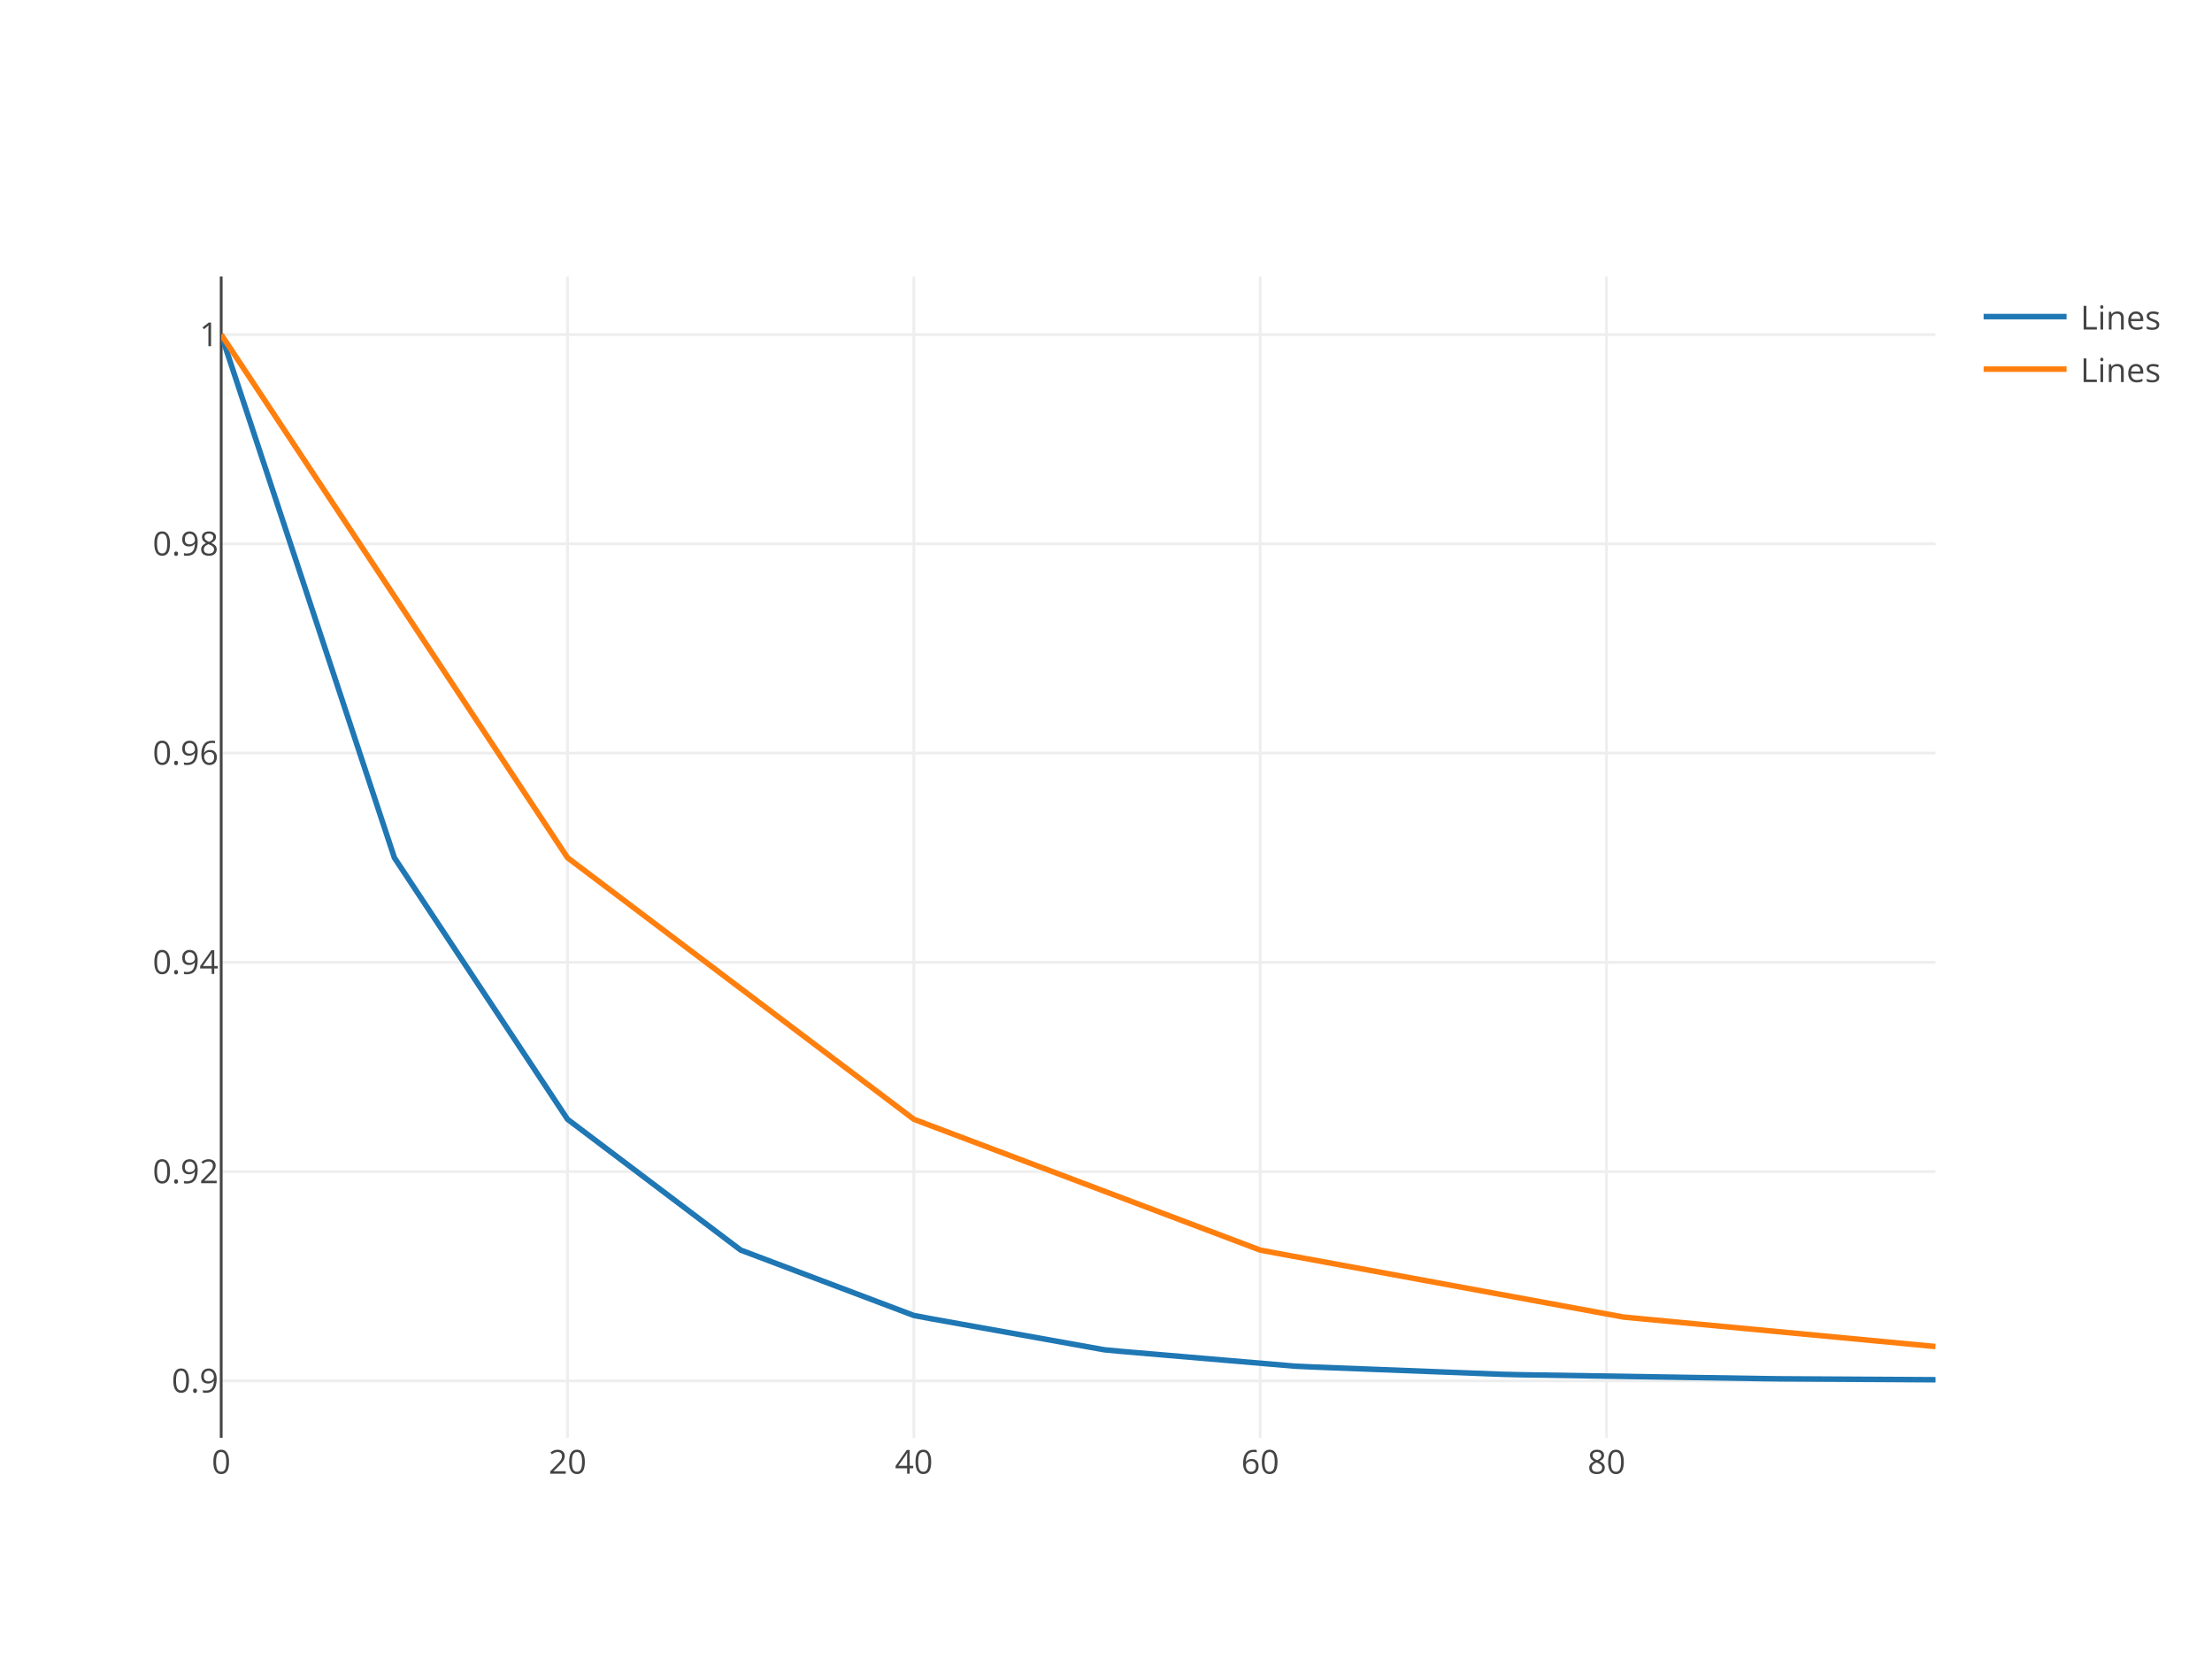
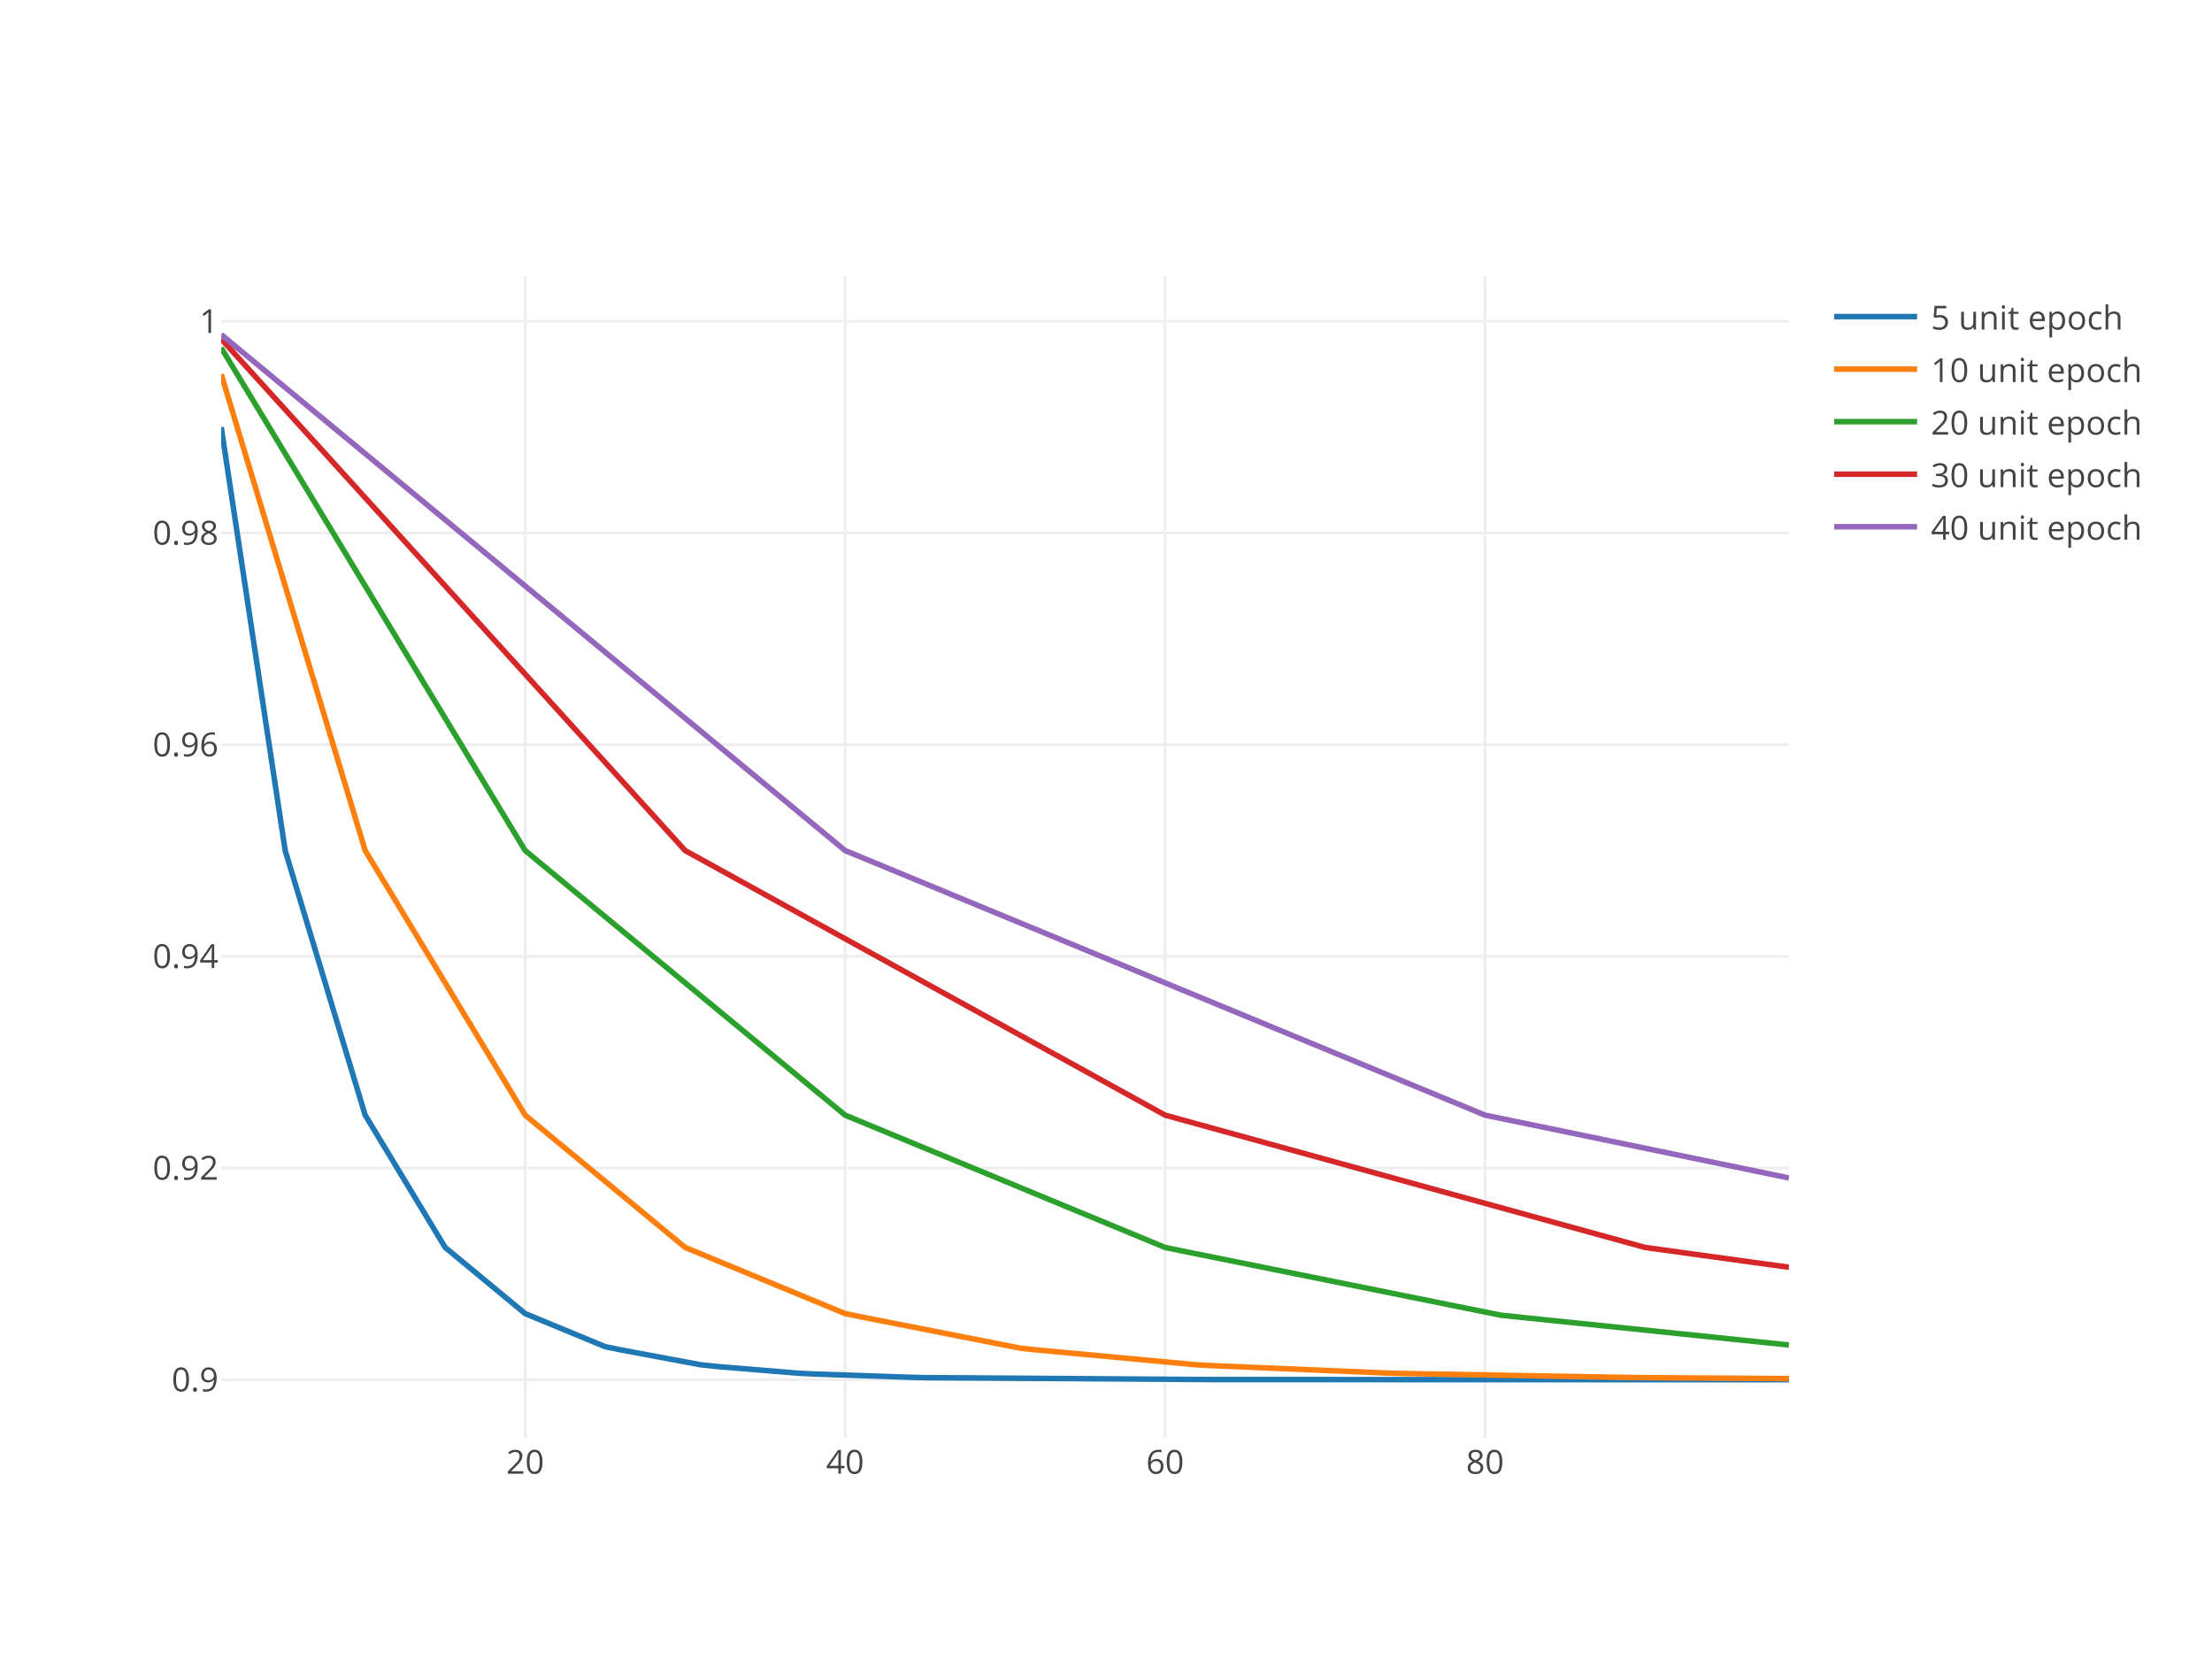
<svg xmlns="http://www.w3.org/2000/svg" class="main-svg" width="800" height="600" style="" viewBox="0 0 800 600">
  <rect x="0" y="0" width="800" height="600" style="fill: rgb(255, 255, 255); fill-opacity: 1;" />
-   <defs id="defs-6aae34">
+   <defs id="defs-c86648">
    <g class="clips">
-       <clipPath id="clip6aae34xyplot" class="plotclip">
-         <rect width="620" height="420" />
-       </clipPath>
-       <clipPath class="axesclip" id="clip6aae34x">
-         <rect x="80" y="0" width="620" height="600" />
-       </clipPath>
-       <clipPath class="axesclip" id="clip6aae34y">
+       <clipPath id="clipc86648xyplot" class="plotclip">
+         <rect width="567" height="420" />
+       </clipPath>
+       <clipPath class="axesclip" id="clipc86648x">
+         <rect x="80" y="0" width="567" height="600" />
+       </clipPath>
+       <clipPath class="axesclip" id="clipc86648y">
        <rect x="0" y="100" width="800" height="420" />
      </clipPath>
-       <clipPath class="axesclip" id="clip6aae34xy">
-         <rect x="80" y="100" width="620" height="420" />
+       <clipPath class="axesclip" id="clipc86648xy">
+         <rect x="80" y="100" width="567" height="420" />
      </clipPath>
    </g>
    <g class="gradients" />
  </defs>
  <g class="bglayer" />
  <g class="layer-below">
    <g class="imagelayer" />
    <g class="shapelayer" />
  </g>
  <g class="cartesianlayer">
    <g class="subplot xy">
      <g class="layer-subplot">
        <g class="shapelayer" />
        <g class="imagelayer" />
      </g>
      <g class="gridlayer">
        <g class="x">
-           <path class="xgrid crisp" transform="translate(205.25,0)" d="M0,100v420" style="stroke: rgb(238, 238, 238); stroke-opacity: 1; stroke-width: 1px;" />
-           <path class="xgrid crisp" transform="translate(330.51,0)" d="M0,100v420" style="stroke: rgb(238, 238, 238); stroke-opacity: 1; stroke-width: 1px;" />
-           <path class="xgrid crisp" transform="translate(455.76,0)" d="M0,100v420" style="stroke: rgb(238, 238, 238); stroke-opacity: 1; stroke-width: 1px;" />
-           <path class="xgrid crisp" transform="translate(581.01,0)" d="M0,100v420" style="stroke: rgb(238, 238, 238); stroke-opacity: 1; stroke-width: 1px;" />
+           <path class="xgrid crisp" transform="translate(189.93,0)" d="M0,100v420" style="stroke: rgb(238, 238, 238); stroke-opacity: 1; stroke-width: 1px;" />
+           <path class="xgrid crisp" transform="translate(305.64,0)" d="M0,100v420" style="stroke: rgb(238, 238, 238); stroke-opacity: 1; stroke-width: 1px;" />
+           <path class="xgrid crisp" transform="translate(421.36,0)" d="M0,100v420" style="stroke: rgb(238, 238, 238); stroke-opacity: 1; stroke-width: 1px;" />
+           <path class="xgrid crisp" transform="translate(537.07,0)" d="M0,100v420" style="stroke: rgb(238, 238, 238); stroke-opacity: 1; stroke-width: 1px;" />
        </g>
        <g class="y">
-           <path class="ygrid crisp" transform="translate(0,499.41)" d="M80,0h620" style="stroke: rgb(238, 238, 238); stroke-opacity: 1; stroke-width: 1px;" />
-           <path class="ygrid crisp" transform="translate(0,423.73)" d="M80,0h620" style="stroke: rgb(238, 238, 238); stroke-opacity: 1; stroke-width: 1px;" />
-           <path class="ygrid crisp" transform="translate(0,348.04)" d="M80,0h620" style="stroke: rgb(238, 238, 238); stroke-opacity: 1; stroke-width: 1px;" />
-           <path class="ygrid crisp" transform="translate(0,272.36)" d="M80,0h620" style="stroke: rgb(238, 238, 238); stroke-opacity: 1; stroke-width: 1px;" />
-           <path class="ygrid crisp" transform="translate(0,196.68)" d="M80,0h620" style="stroke: rgb(238, 238, 238); stroke-opacity: 1; stroke-width: 1px;" />
-           <path class="ygrid crisp" transform="translate(0,121)" d="M80,0h620" style="stroke: rgb(238, 238, 238); stroke-opacity: 1; stroke-width: 1px;" />
-         </g>
-       </g>
-       <g class="zerolinelayer">
-         <path class="xzl zl crisp" transform="translate(80,0)" d="M0,100v420" style="stroke: rgb(68, 68, 68); stroke-opacity: 1; stroke-width: 1px;" />
-       </g>
+           <path class="ygrid crisp" transform="translate(0,499)" d="M80,0h567" style="stroke: rgb(238, 238, 238); stroke-opacity: 1; stroke-width: 1px;" />
+           <path class="ygrid crisp" transform="translate(0,422.44)" d="M80,0h567" style="stroke: rgb(238, 238, 238); stroke-opacity: 1; stroke-width: 1px;" />
+           <path class="ygrid crisp" transform="translate(0,345.89)" d="M80,0h567" style="stroke: rgb(238, 238, 238); stroke-opacity: 1; stroke-width: 1px;" />
+           <path class="ygrid crisp" transform="translate(0,269.33)" d="M80,0h567" style="stroke: rgb(238, 238, 238); stroke-opacity: 1; stroke-width: 1px;" />
+           <path class="ygrid crisp" transform="translate(0,192.77)" d="M80,0h567" style="stroke: rgb(238, 238, 238); stroke-opacity: 1; stroke-width: 1px;" />
+           <path class="ygrid crisp" transform="translate(0,116.22)" d="M80,0h567" style="stroke: rgb(238, 238, 238); stroke-opacity: 1; stroke-width: 1px;" />
+         </g>
+       </g>
+       <g class="zerolinelayer" />
      <path class="xlines-below" />
      <path class="ylines-below" />
      <g class="overlines-below" />
      <g class="xaxislayer-below" />
      <g class="yaxislayer-below" />
      <g class="overaxes-below" />
-       <g class="plot" transform="translate(80,100)" clip-path="url('#clip6aae34xyplot')">
+       <g class="plot" transform="translate(80,100)" clip-path="url('#clipc86648xyplot')">
        <g class="scatterlayer mlayer">
-           <g class="trace scatter trace0d8da2" style="stroke-miterlimit: 2; opacity: 1;">
-             <g class="fills" />
-             <g class="errorbars" />
-             <g class="lines">
-               <path class="js-line" d="M0,21L62.63,210.2L68.89,219.66L125.25,304.8L131.52,309.53L187.88,352.11L194.14,354.47L250.51,375.76L256.77,376.94L319.39,388.17L325.66,388.76L388.28,394.09L394.55,394.38L463.43,397.04L469.7,397.19L557.37,398.59L563.64,398.67L620,399" style="vector-effect: non-scaling-stroke; fill: none; stroke: rgb(31, 119, 180); stroke-opacity: 1; stroke-width: 2px; opacity: 1;" />
-             </g>
-             <g class="points" />
-             <g class="text" />
-           </g>
-           <g class="trace scatter trace53b084" style="stroke-miterlimit: 2; opacity: 1;">
-             <g class="fills" />
-             <g class="errorbars" />
-             <g class="lines">
-               <path class="js-line" d="M0,21L125.25,210.2L131.52,214.93L250.51,304.8L256.77,307.17L375.76,352.11L382.02,353.29L507.27,376.35L513.54,376.94L620,386.99" style="vector-effect: non-scaling-stroke; fill: none; stroke: rgb(255, 127, 14); stroke-opacity: 1; stroke-width: 2px; opacity: 1;" />
+           <g class="trace scatter trace511519" style="stroke-miterlimit: 2; opacity: 1;">
+             <g class="fills" />
+             <g class="errorbars" />
+             <g class="lines">
+               <path class="js-line" d="M0,54.49L23.14,207.61L28.93,226.75L52.07,303.3L57.86,312.87L81,351.15L86.79,355.94L109.93,375.08L115.71,377.47L138.86,387.04L144.64,388.23L173.57,393.62L179.36,394.22L208.29,396.61L214.07,396.91L248.79,398.1L254.57,398.25L358.71,398.94L364.5,398.94L567,399" style="vector-effect: non-scaling-stroke; fill: none; stroke: rgb(31, 119, 180); stroke-opacity: 1; stroke-width: 2px; opacity: 1;" />
+             </g>
+             <g class="points" />
+             <g class="text" />
+           </g>
+           <g class="trace scatter tracee82f7d" style="stroke-miterlimit: 2; opacity: 1;">
+             <g class="fills" />
+             <g class="errorbars" />
+             <g class="lines">
+               <path class="js-line" d="M0,35.35L52.07,207.61L57.86,217.18L109.93,303.3L115.71,308.09L167.79,351.15L173.57,353.54L225.64,375.08L231.43,376.27L289.29,387.64L295.07,388.23L352.93,393.62L358.71,393.92L422.36,396.61L428.14,396.76L509.14,398.18L514.93,398.25L567,398.59" style="vector-effect: non-scaling-stroke; fill: none; stroke: rgb(255, 127, 14); stroke-opacity: 1; stroke-width: 2px; opacity: 1;" />
+             </g>
+             <g class="points" />
+             <g class="text" />
+           </g>
+           <g class="trace scatter traced33f00" style="stroke-miterlimit: 2; opacity: 1;">
+             <g class="fills" />
+             <g class="errorbars" />
+             <g class="lines">
+               <path class="js-line" d="M0,25.78L109.93,207.61L115.71,212.39L225.64,303.3L231.43,305.7L341.36,351.15L347.14,352.35L462.86,375.67L468.64,376.27L567,386.44" style="vector-effect: non-scaling-stroke; fill: none; stroke: rgb(44, 160, 44); stroke-opacity: 1; stroke-width: 2px; opacity: 1;" />
+             </g>
+             <g class="points" />
+             <g class="text" />
+           </g>
+           <g class="trace scatter trace6b724b" style="stroke-miterlimit: 2; opacity: 1;">
+             <g class="fills" />
+             <g class="errorbars" />
+             <g class="lines">
+               <path class="js-line" d="M0,22.59L167.79,207.61L173.57,210.8L341.36,303.3L347.14,304.9L514.93,351.15L520.71,351.95L567,358.33" style="vector-effect: non-scaling-stroke; fill: none; stroke: rgb(214, 39, 40); stroke-opacity: 1; stroke-width: 2px; opacity: 1;" />
+             </g>
+             <g class="points" />
+             <g class="text" />
+           </g>
+           <g class="trace scatter traceb777a4" style="stroke-miterlimit: 2; opacity: 1;">
+             <g class="fills" />
+             <g class="errorbars" />
+             <g class="lines">
+               <path class="js-line" d="M0,21L225.64,207.61L231.43,210L457.07,303.3L462.86,304.5L567,326.03" style="vector-effect: non-scaling-stroke; fill: none; stroke: rgb(148, 103, 189); stroke-opacity: 1; stroke-width: 2px; opacity: 1;" />
            </g>
            <g class="points" />
            <g class="text" />
          </g>
        </g>
      </g>
      <g class="overplot" />
      <path class="xlines-above crisp" d="M0,0" style="fill: none;" />
      <path class="ylines-above crisp" d="M0,0" style="fill: none;" />
      <g class="overlines-above" />
      <g class="xaxislayer-above">
        <g class="xtick">
-           <text text-anchor="middle" x="0" y="533" transform="translate(80,0)" style="font-family: 'Open Sans', verdana, arial, sans-serif; font-size: 12px; fill: rgb(68, 68, 68); fill-opacity: 1; white-space: pre;">0</text>
-         </g>
-         <g class="xtick">
-           <text text-anchor="middle" x="0" y="533" transform="translate(205.25,0)" style="font-family: 'Open Sans', verdana, arial, sans-serif; font-size: 12px; fill: rgb(68, 68, 68); fill-opacity: 1; white-space: pre;">20</text>
-         </g>
-         <g class="xtick">
-           <text text-anchor="middle" x="0" y="533" transform="translate(330.51,0)" style="font-family: 'Open Sans', verdana, arial, sans-serif; font-size: 12px; fill: rgb(68, 68, 68); fill-opacity: 1; white-space: pre;">40</text>
-         </g>
-         <g class="xtick">
-           <text text-anchor="middle" x="0" y="533" transform="translate(455.76,0)" style="font-family: 'Open Sans', verdana, arial, sans-serif; font-size: 12px; fill: rgb(68, 68, 68); fill-opacity: 1; white-space: pre;">60</text>
-         </g>
-         <g class="xtick">
-           <text text-anchor="middle" x="0" y="533" transform="translate(581.01,0)" style="font-family: 'Open Sans', verdana, arial, sans-serif; font-size: 12px; fill: rgb(68, 68, 68); fill-opacity: 1; white-space: pre;">80</text>
+           <text text-anchor="middle" x="0" y="533" transform="translate(189.93,0)" style="font-family: 'Open Sans', verdana, arial, sans-serif; font-size: 12px; fill: rgb(68, 68, 68); fill-opacity: 1; white-space: pre;">20</text>
+         </g>
+         <g class="xtick">
+           <text text-anchor="middle" x="0" y="533" transform="translate(305.64,0)" style="font-family: 'Open Sans', verdana, arial, sans-serif; font-size: 12px; fill: rgb(68, 68, 68); fill-opacity: 1; white-space: pre;">40</text>
+         </g>
+         <g class="xtick">
+           <text text-anchor="middle" x="0" y="533" transform="translate(421.36,0)" style="font-family: 'Open Sans', verdana, arial, sans-serif; font-size: 12px; fill: rgb(68, 68, 68); fill-opacity: 1; white-space: pre;">60</text>
+         </g>
+         <g class="xtick">
+           <text text-anchor="middle" x="0" y="533" transform="translate(537.07,0)" style="font-family: 'Open Sans', verdana, arial, sans-serif; font-size: 12px; fill: rgb(68, 68, 68); fill-opacity: 1; white-space: pre;">80</text>
        </g>
      </g>
      <g class="yaxislayer-above">
        <g class="ytick">
-           <text text-anchor="end" x="79" y="4.2" transform="translate(0,499.41)" style="font-family: 'Open Sans', verdana, arial, sans-serif; font-size: 12px; fill: rgb(68, 68, 68); fill-opacity: 1; white-space: pre;">0.9</text>
-         </g>
-         <g class="ytick">
-           <text text-anchor="end" x="79" y="4.2" transform="translate(0,423.73)" style="font-family: 'Open Sans', verdana, arial, sans-serif; font-size: 12px; fill: rgb(68, 68, 68); fill-opacity: 1; white-space: pre;">0.92</text>
-         </g>
-         <g class="ytick">
-           <text text-anchor="end" x="79" y="4.2" transform="translate(0,348.04)" style="font-family: 'Open Sans', verdana, arial, sans-serif; font-size: 12px; fill: rgb(68, 68, 68); fill-opacity: 1; white-space: pre;">0.94</text>
-         </g>
-         <g class="ytick">
-           <text text-anchor="end" x="79" y="4.2" transform="translate(0,272.36)" style="font-family: 'Open Sans', verdana, arial, sans-serif; font-size: 12px; fill: rgb(68, 68, 68); fill-opacity: 1; white-space: pre;">0.96</text>
-         </g>
-         <g class="ytick">
-           <text text-anchor="end" x="79" y="4.2" transform="translate(0,196.68)" style="font-family: 'Open Sans', verdana, arial, sans-serif; font-size: 12px; fill: rgb(68, 68, 68); fill-opacity: 1; white-space: pre;">0.98</text>
-         </g>
-         <g class="ytick">
-           <text text-anchor="end" x="79" y="4.2" transform="translate(0,121)" style="font-family: 'Open Sans', verdana, arial, sans-serif; font-size: 12px; fill: rgb(68, 68, 68); fill-opacity: 1; white-space: pre;">1</text>
+           <text text-anchor="end" x="79" y="4.2" transform="translate(0,499)" style="font-family: 'Open Sans', verdana, arial, sans-serif; font-size: 12px; fill: rgb(68, 68, 68); fill-opacity: 1; white-space: pre;">0.9</text>
+         </g>
+         <g class="ytick">
+           <text text-anchor="end" x="79" y="4.2" transform="translate(0,422.44)" style="font-family: 'Open Sans', verdana, arial, sans-serif; font-size: 12px; fill: rgb(68, 68, 68); fill-opacity: 1; white-space: pre;">0.92</text>
+         </g>
+         <g class="ytick">
+           <text text-anchor="end" x="79" y="4.2" transform="translate(0,345.89)" style="font-family: 'Open Sans', verdana, arial, sans-serif; font-size: 12px; fill: rgb(68, 68, 68); fill-opacity: 1; white-space: pre;">0.94</text>
+         </g>
+         <g class="ytick">
+           <text text-anchor="end" x="79" y="4.2" transform="translate(0,269.33)" style="font-family: 'Open Sans', verdana, arial, sans-serif; font-size: 12px; fill: rgb(68, 68, 68); fill-opacity: 1; white-space: pre;">0.96</text>
+         </g>
+         <g class="ytick">
+           <text text-anchor="end" x="79" y="4.2" transform="translate(0,192.77)" style="font-family: 'Open Sans', verdana, arial, sans-serif; font-size: 12px; fill: rgb(68, 68, 68); fill-opacity: 1; white-space: pre;">0.98</text>
+         </g>
+         <g class="ytick">
+           <text text-anchor="end" x="79" y="4.2" transform="translate(0,116.22)" style="font-family: 'Open Sans', verdana, arial, sans-serif; font-size: 12px; fill: rgb(68, 68, 68); fill-opacity: 1; white-space: pre;">1</text>
        </g>
      </g>
      <g class="overaxes-above" />
    </g>
  </g>
  <g class="polarlayer" />
  <g class="ternarylayer" />
  <g class="geolayer" />
  <g class="funnelarealayer" />
  <g class="pielayer" />
  <g class="treemaplayer" />
  <g class="sunburstlayer" />
  <g class="glimages" />
-   <defs id="topdefs-6aae34">
+   <defs id="topdefs-c86648">
    <g class="clips" />
-     <clipPath id="legend6aae34">
-       <rect width="76" height="48" x="0" y="0" />
+     <clipPath id="legendc86648">
+       <rect width="130" height="105" x="0" y="0" />
    </clipPath>
  </defs>
  <g class="layer-above">
    <g class="imagelayer" />
    <g class="shapelayer" />
  </g>
  <g class="infolayer">
-     <g class="legend" pointer-events="all" transform="translate(712.4,100)">
-       <rect class="bg" shape-rendering="crispEdges" style="stroke: rgb(68, 68, 68); stroke-opacity: 1; fill: rgb(255, 255, 255); fill-opacity: 1; stroke-width: 0px;" width="76" height="48" x="0" y="0" />
-       <g class="scrollbox" transform="" clip-path="url('#legend6aae34')">
+     <g class="legend" pointer-events="all" transform="translate(658.34,100)">
+       <rect class="bg" shape-rendering="crispEdges" style="stroke: rgb(68, 68, 68); stroke-opacity: 1; fill: rgb(255, 255, 255); fill-opacity: 1; stroke-width: 0px;" width="130" height="105" x="0" y="0" />
+       <g class="scrollbox" transform="" clip-path="url('#legendc86648')">
        <g class="groups">
          <g class="traces" transform="translate(0,14.5)" style="opacity: 1;">
-             <text class="legendtext" text-anchor="start" x="40" y="4.68" style="font-family: 'Open Sans', verdana, arial, sans-serif; font-size: 12px; fill: rgb(68, 68, 68); fill-opacity: 1; white-space: pre;">Lines</text>
+             <text class="legendtext" text-anchor="start" x="40" y="4.68" style="font-family: 'Open Sans', verdana, arial, sans-serif; font-size: 12px; fill: rgb(68, 68, 68); fill-opacity: 1; white-space: pre;">5 unit epoch</text>
            <g class="layers" style="opacity: 1;">
              <g class="legendfill" />
              <g class="legendlines">
                <path class="js-line" d="M5,0h30" style="fill: none; stroke: rgb(31, 119, 180); stroke-opacity: 1; stroke-width: 2px;" />
              </g>
              <g class="legendsymbols">
                <g class="legendpoints" />
              </g>
            </g>
-             <rect class="legendtoggle" x="0" y="-9.5" width="71" height="19" style="fill: rgb(0, 0, 0); fill-opacity: 0;" />
+             <rect class="legendtoggle" x="0" y="-9.5" width="125" height="19" style="fill: rgb(0, 0, 0); fill-opacity: 0;" />
          </g>
          <g class="traces" transform="translate(0,33.5)" style="opacity: 1;">
-             <text class="legendtext" text-anchor="start" x="40" y="4.68" style="font-family: 'Open Sans', verdana, arial, sans-serif; font-size: 12px; fill: rgb(68, 68, 68); fill-opacity: 1; white-space: pre;">Lines</text>
+             <text class="legendtext" text-anchor="start" x="40" y="4.68" style="font-family: 'Open Sans', verdana, arial, sans-serif; font-size: 12px; fill: rgb(68, 68, 68); fill-opacity: 1; white-space: pre;">10 unit epoch</text>
            <g class="layers" style="opacity: 1;">
              <g class="legendfill" />
              <g class="legendlines">
                <path class="js-line" d="M5,0h30" style="fill: none; stroke: rgb(255, 127, 14); stroke-opacity: 1; stroke-width: 2px;" />
              </g>
              <g class="legendsymbols">
                <g class="legendpoints" />
              </g>
            </g>
-             <rect class="legendtoggle" x="0" y="-9.5" width="71" height="19" style="fill: rgb(0, 0, 0); fill-opacity: 0;" />
+             <rect class="legendtoggle" x="0" y="-9.5" width="125" height="19" style="fill: rgb(0, 0, 0); fill-opacity: 0;" />
+           </g>
+           <g class="traces" transform="translate(0,52.5)" style="opacity: 1;">
+             <text class="legendtext" text-anchor="start" x="40" y="4.68" style="font-family: 'Open Sans', verdana, arial, sans-serif; font-size: 12px; fill: rgb(68, 68, 68); fill-opacity: 1; white-space: pre;">20 unit epoch</text>
+             <g class="layers" style="opacity: 1;">
+               <g class="legendfill" />
+               <g class="legendlines">
+                 <path class="js-line" d="M5,0h30" style="fill: none; stroke: rgb(44, 160, 44); stroke-opacity: 1; stroke-width: 2px;" />
+               </g>
+               <g class="legendsymbols">
+                 <g class="legendpoints" />
+               </g>
+             </g>
+             <rect class="legendtoggle" x="0" y="-9.5" width="125" height="19" style="fill: rgb(0, 0, 0); fill-opacity: 0;" />
+           </g>
+           <g class="traces" transform="translate(0,71.5)" style="opacity: 1;">
+             <text class="legendtext" text-anchor="start" x="40" y="4.68" style="font-family: 'Open Sans', verdana, arial, sans-serif; font-size: 12px; fill: rgb(68, 68, 68); fill-opacity: 1; white-space: pre;">30 unit epoch</text>
+             <g class="layers" style="opacity: 1;">
+               <g class="legendfill" />
+               <g class="legendlines">
+                 <path class="js-line" d="M5,0h30" style="fill: none; stroke: rgb(214, 39, 40); stroke-opacity: 1; stroke-width: 2px;" />
+               </g>
+               <g class="legendsymbols">
+                 <g class="legendpoints" />
+               </g>
+             </g>
+             <rect class="legendtoggle" x="0" y="-9.5" width="125" height="19" style="fill: rgb(0, 0, 0); fill-opacity: 0;" />
+           </g>
+           <g class="traces" transform="translate(0,90.5)" style="opacity: 1;">
+             <text class="legendtext" text-anchor="start" x="40" y="4.68" style="font-family: 'Open Sans', verdana, arial, sans-serif; font-size: 12px; fill: rgb(68, 68, 68); fill-opacity: 1; white-space: pre;">40 unit epoch</text>
+             <g class="layers" style="opacity: 1;">
+               <g class="legendfill" />
+               <g class="legendlines">
+                 <path class="js-line" d="M5,0h30" style="fill: none; stroke: rgb(148, 103, 189); stroke-opacity: 1; stroke-width: 2px;" />
+               </g>
+               <g class="legendsymbols">
+                 <g class="legendpoints" />
+               </g>
+             </g>
+             <rect class="legendtoggle" x="0" y="-9.5" width="125" height="19" style="fill: rgb(0, 0, 0); fill-opacity: 0;" />
          </g>
        </g>
      </g>
      <rect class="scrollbar" rx="20" ry="3" width="0" height="0" style="fill: rgb(128, 139, 164); fill-opacity: 1;" x="0" y="0" />
    </g>
    <g class="g-gtitle" />
    <g class="g-xtitle" />
    <g class="g-ytitle" />
  </g>
</svg>
